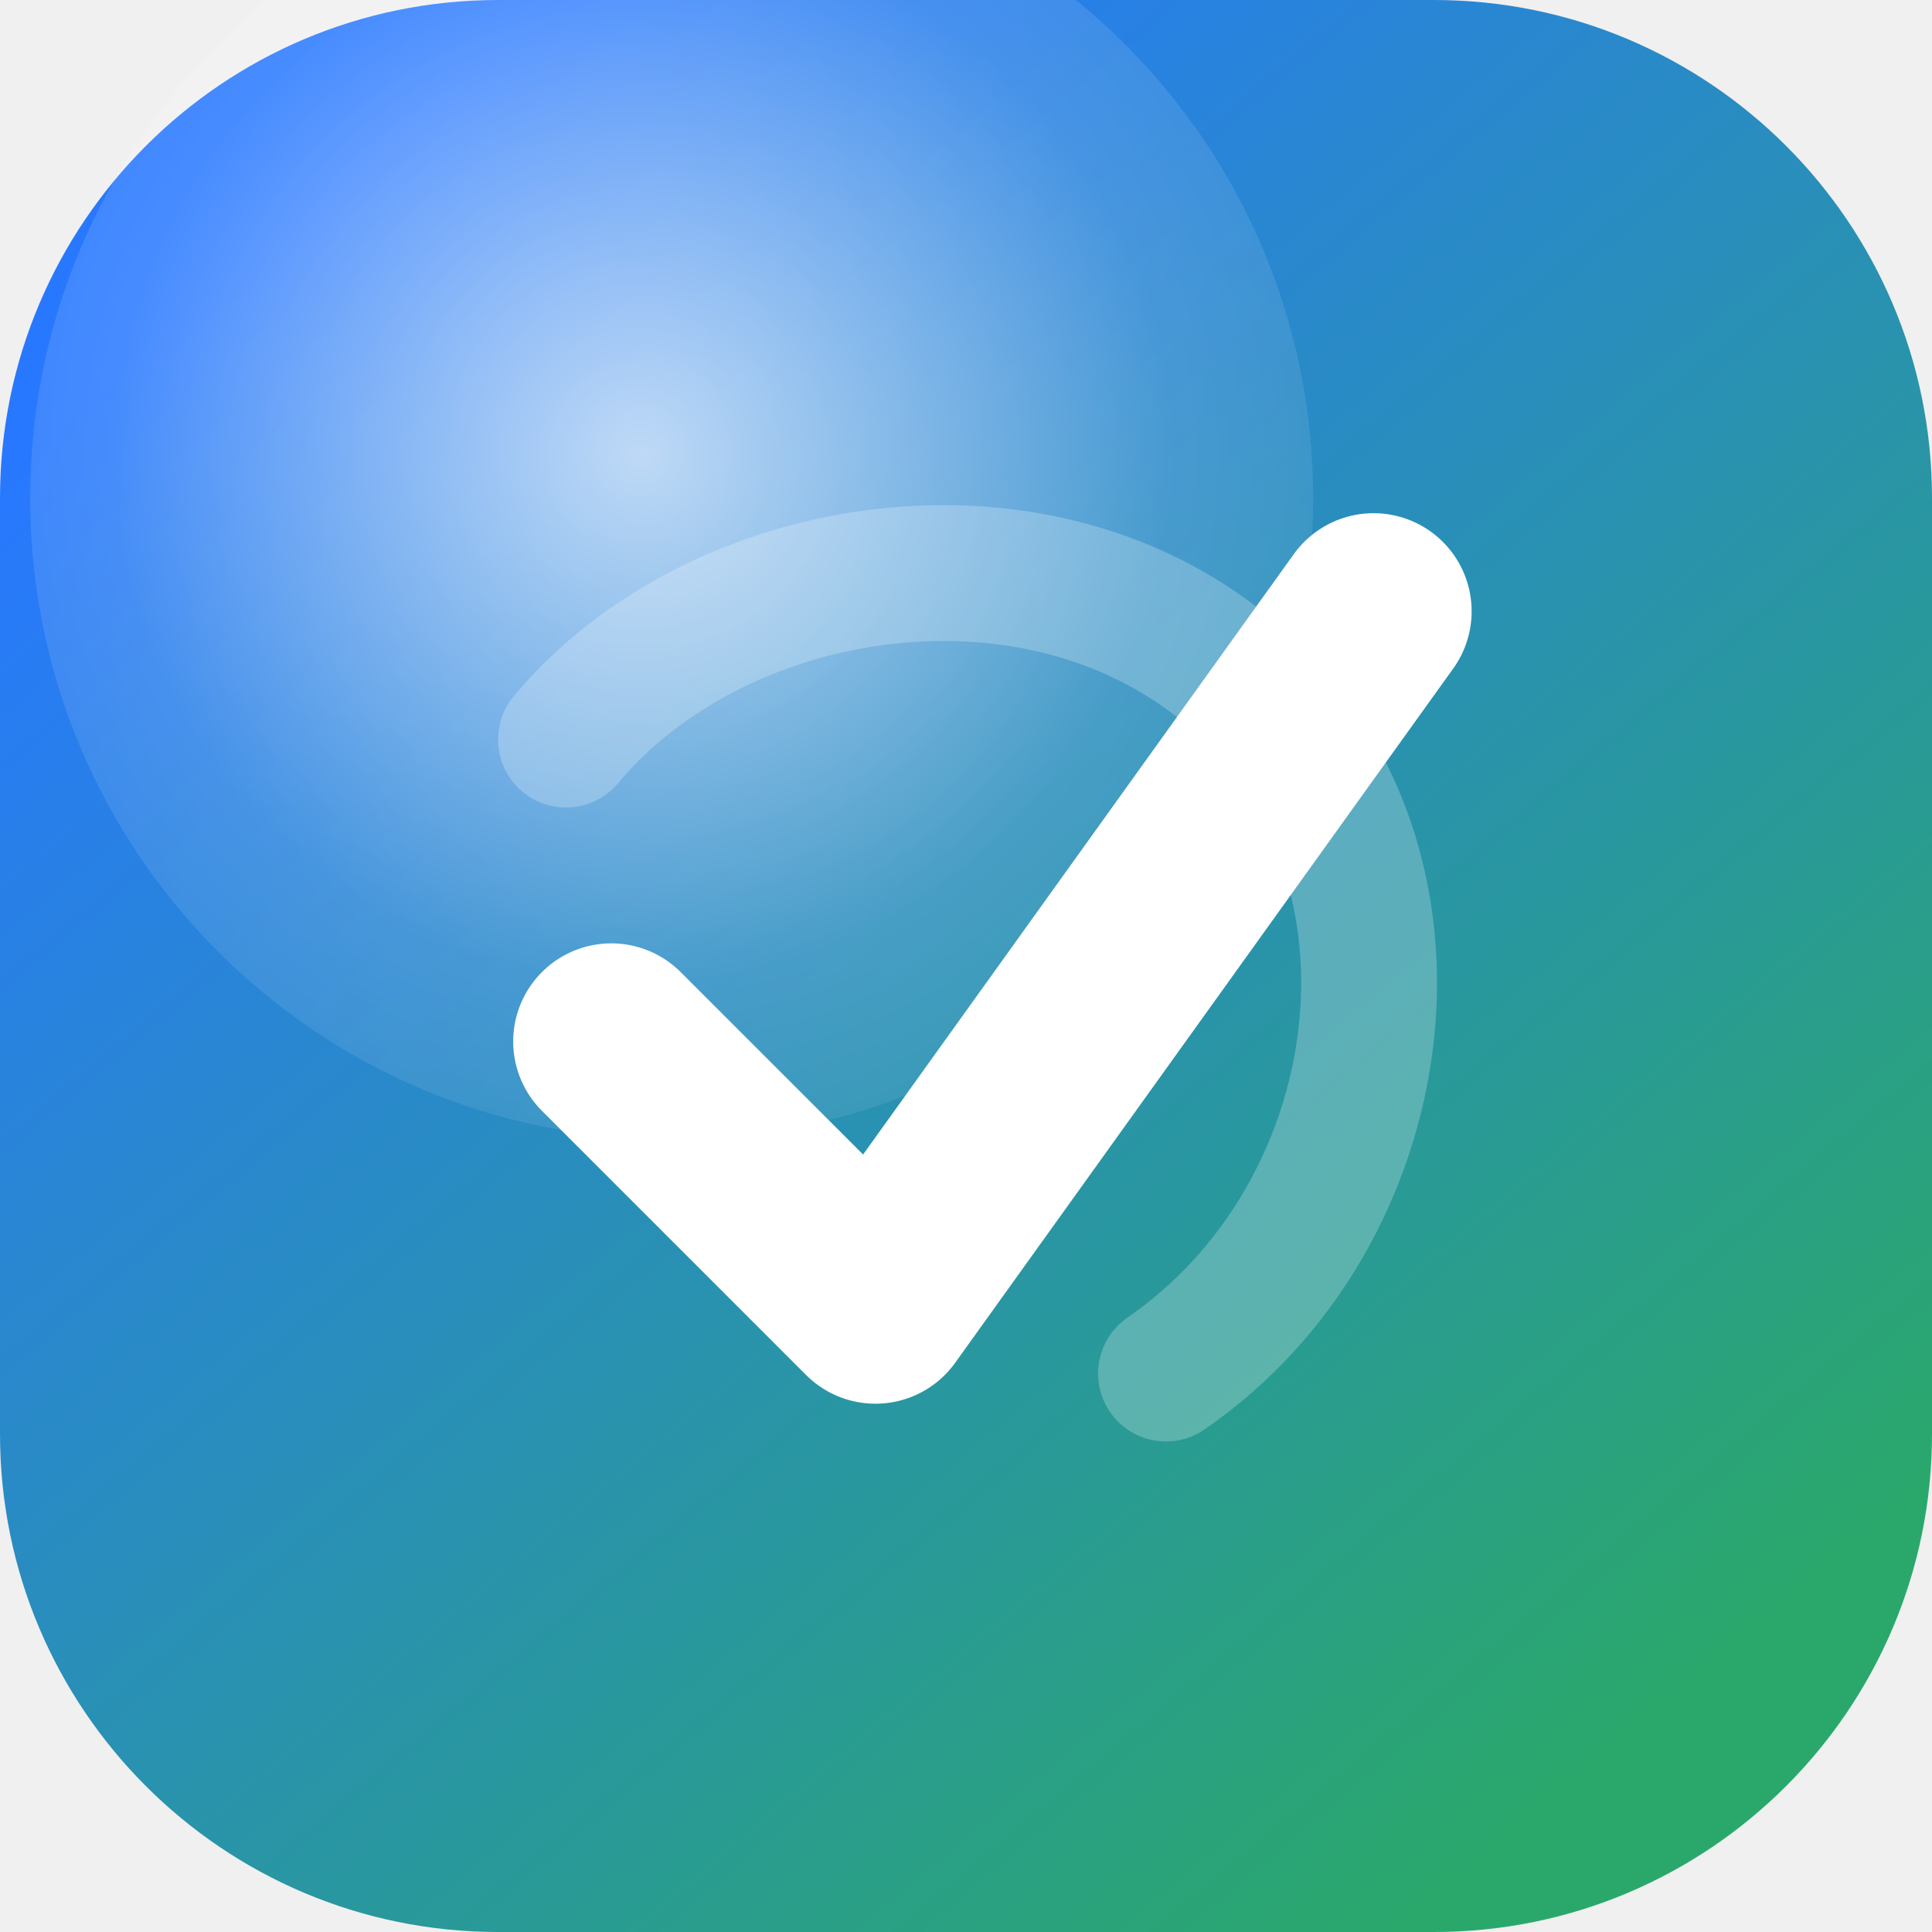
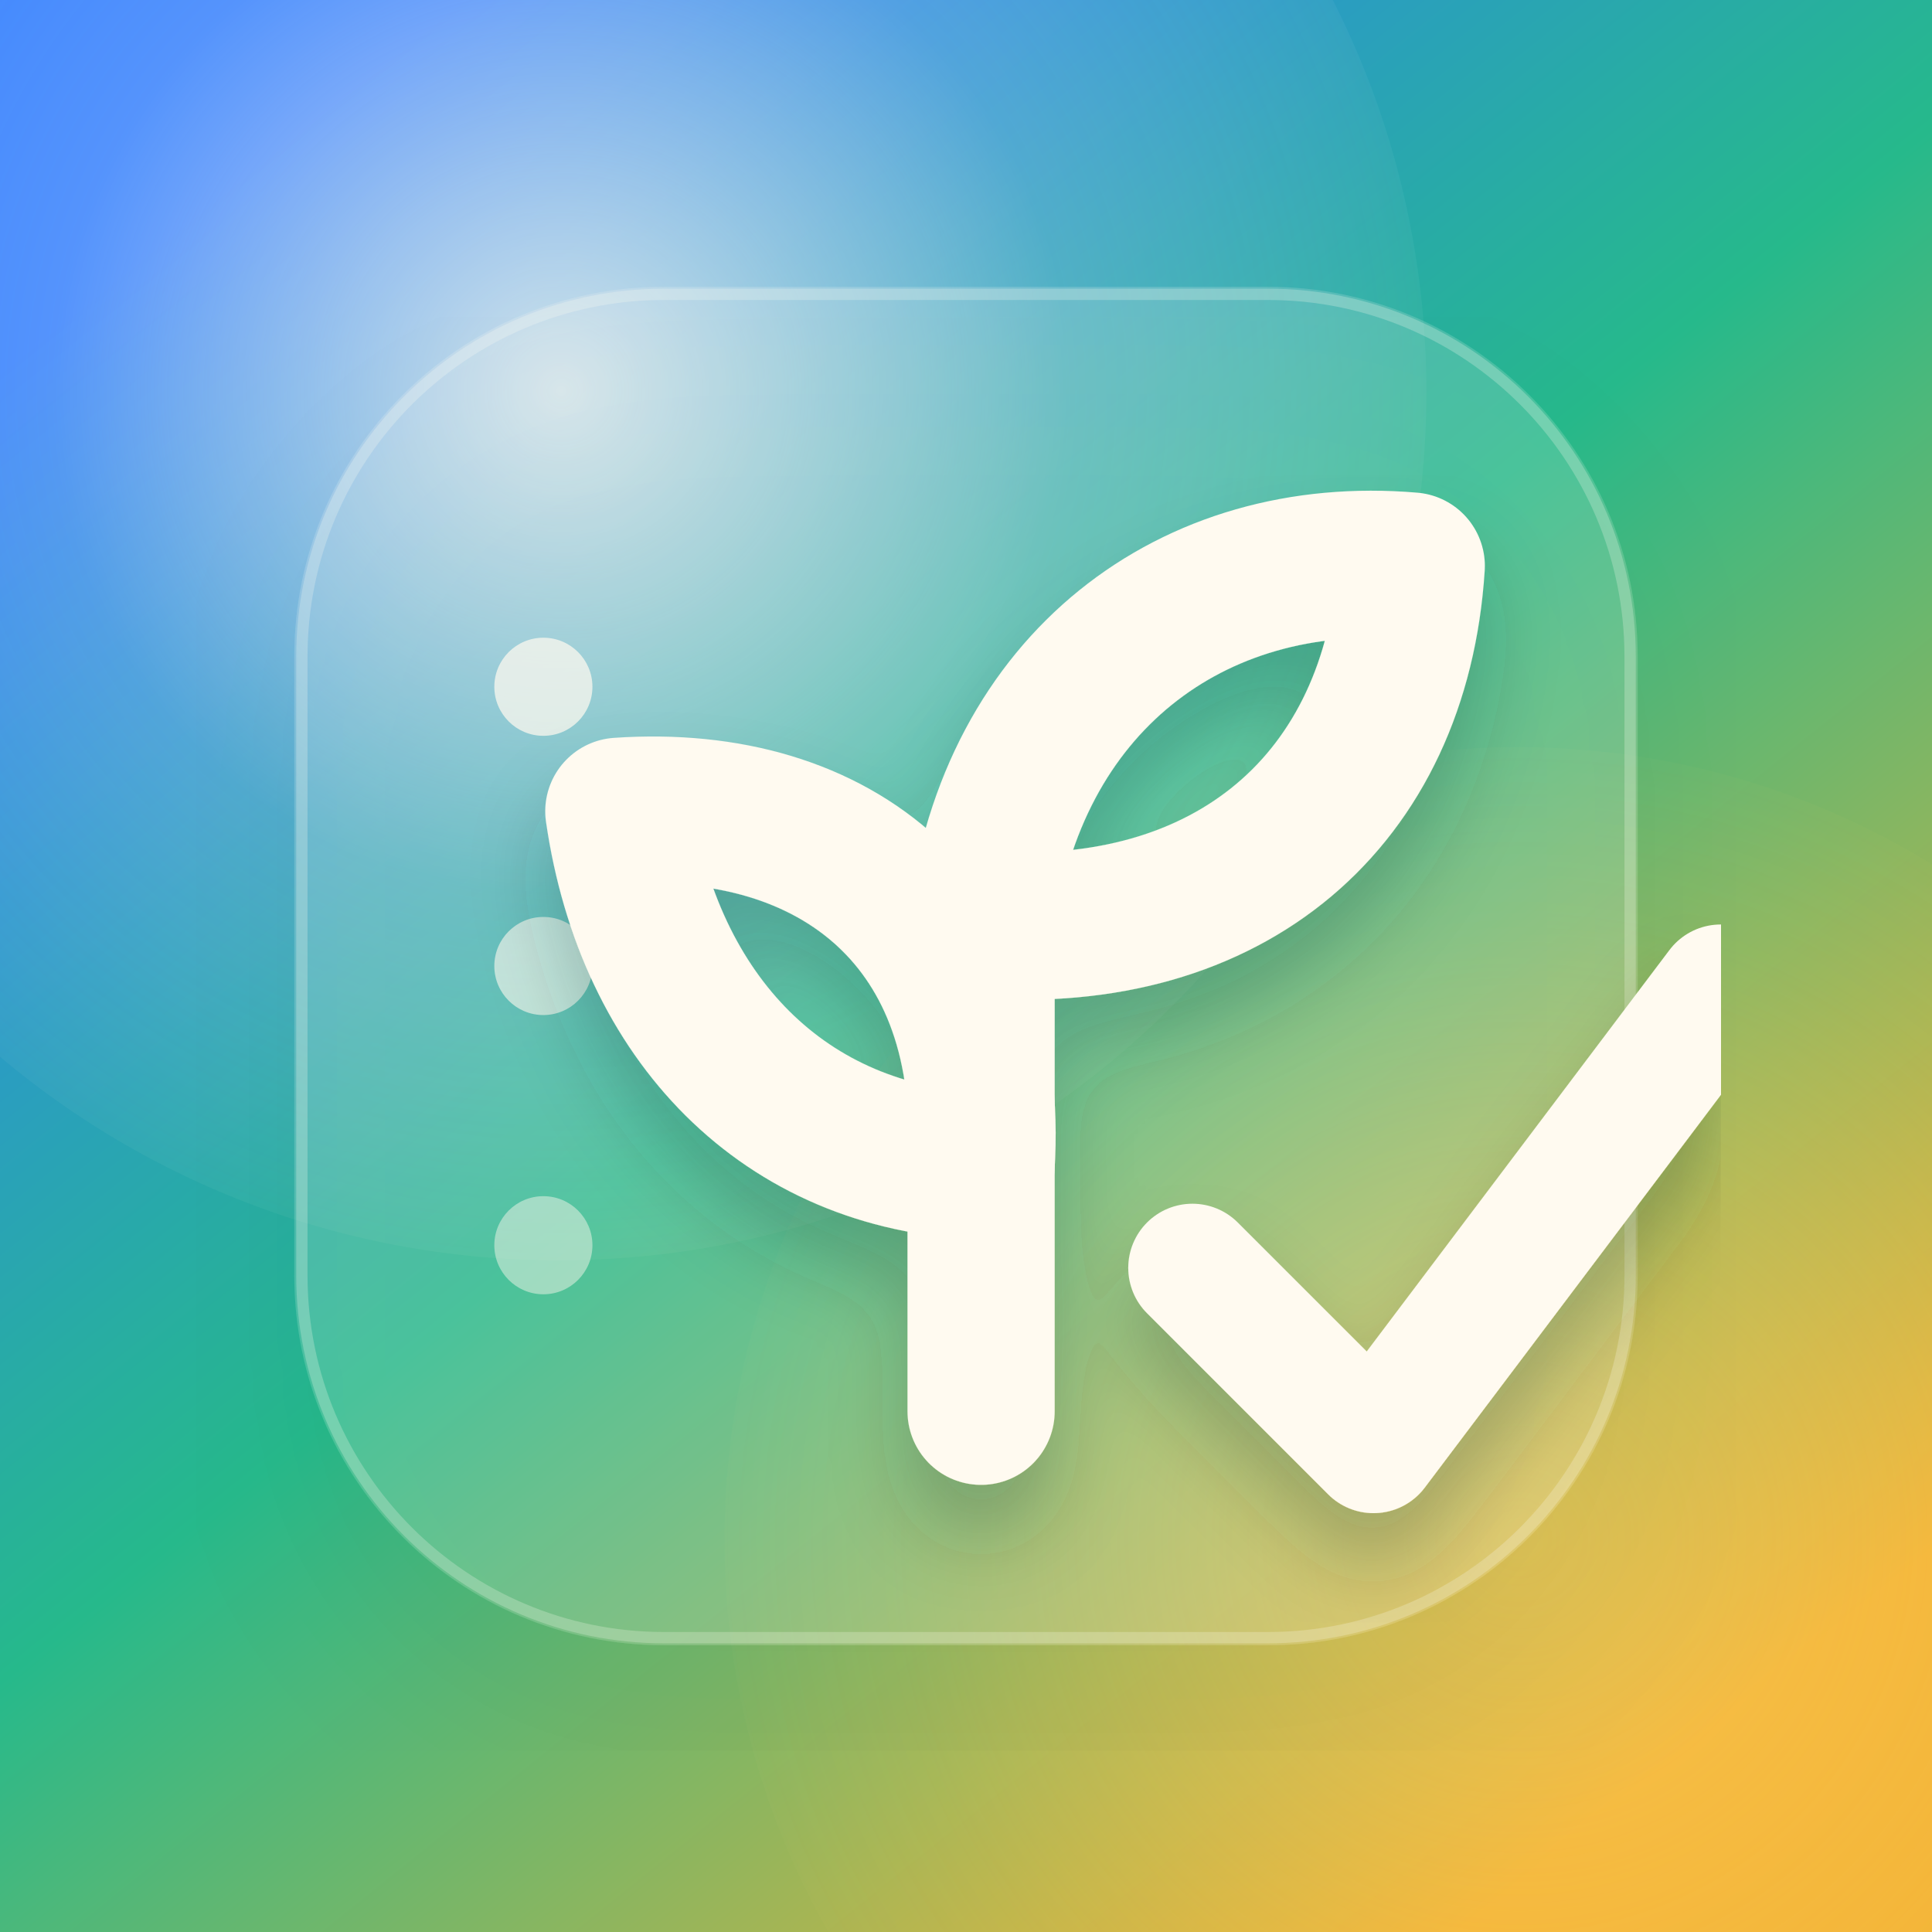
<svg xmlns="http://www.w3.org/2000/svg" viewBox="0 0 512 512" role="img" aria-label="Bujo">
  <defs>
-     <linearGradient id="bg" x1="86" y1="52" x2="432" y2="464" gradientUnits="userSpaceOnUse">
-       <stop stop-color="#2878ff" />
-       <stop offset="1" stop-color="#2aa86b" />
+     <linearGradient id="bg" x1="82" y1="32" x2="436" y2="472" gradientUnits="userSpaceOnUse">
+       <stop stop-color="#2f7dff" />
+       <stop offset=".48" stop-color="#26b98b" />
+       <stop offset="1" stop-color="#f2b233" />
    </linearGradient>
-     <radialGradient id="glow" cx="0" cy="0" r="1" gradientTransform="translate(170 120) rotate(54) scale(250)" gradientUnits="userSpaceOnUse">
-       <stop stop-color="#ffffff" stop-opacity=".7" />
-       <stop offset=".56" stop-color="#ffffff" stop-opacity=".14" />
-       <stop offset="1" stop-color="#ffffff" stop-opacity="0" />
+     <radialGradient id="topGlow" cx="0" cy="0" r="1" gradientTransform="translate(148 104) rotate(42) scale(260)" gradientUnits="userSpaceOnUse">
+       <stop stop-color="#fffaf0" stop-opacity=".78" />
+       <stop offset=".52" stop-color="#fffaf0" stop-opacity=".18" />
+       <stop offset="1" stop-color="#fffaf0" stop-opacity="0" />
    </radialGradient>
+     <radialGradient id="bottomGlow" cx="0" cy="0" r="1" gradientTransform="translate(402 408) rotate(35) scale(230)" gradientUnits="userSpaceOnUse">
+       <stop stop-color="#ffd66b" stop-opacity=".42" />
+       <stop offset=".72" stop-color="#ffd66b" stop-opacity=".08" />
+       <stop offset="1" stop-color="#ffd66b" stop-opacity="0" />
+     </radialGradient>
+     <filter id="cardShadow" x="52" y="58" width="408" height="406" color-interpolation-filters="sRGB" filterUnits="userSpaceOnUse">
+       <feDropShadow dx="0" dy="26" flood-color="#153c32" flood-opacity=".18" stdDeviation="22" />
+     </filter>
+     <filter id="markShadow" x="74" y="112" width="382" height="318" color-interpolation-filters="sRGB" filterUnits="userSpaceOnUse">
+       <feDropShadow dx="0" dy="14" flood-color="#153c32" flood-opacity=".22" stdDeviation="10" />
+     </filter>
  </defs>
-   <rect width="512" height="512" rx="132" fill="url(#bg)" />
-   <circle cx="178" cy="132" r="170" fill="url(#glow)" />
-   <path fill="none" stroke="#fff" stroke-linecap="round" stroke-linejoin="round" stroke-width="52" d="m162 276 70 70 132-184" />
-   <path fill="none" stroke="#fff" stroke-linecap="round" stroke-opacity=".24" stroke-width="36" d="M150 196c40-48 126-62 178-16 55 49 42 142-19 184" />
+   <rect width="512" height="512" fill="url(#bg)" />
+   <circle cx="148" cy="104" r="230" fill="url(#topGlow)" />
+   <circle cx="402" cy="408" r="210" fill="url(#bottomGlow)" />
+   <g filter="url(#cardShadow)">
+     <rect x="78" y="76" width="356" height="360" rx="98" fill="#fffaf0" opacity=".16" />
+     <rect x="80" y="78" width="352" height="356" rx="96" fill="none" stroke="#fffaf0" stroke-opacity=".24" stroke-width="3" />
+   </g>
+   <g fill="#fffaf0" opacity=".72">
+     <circle cx="144" cy="182" r="13" />
+     <circle cx="144" cy="256" r="13" opacity=".84" />
+     <circle cx="144" cy="330" r="13" opacity=".64" />
+   </g>
+   <g fill="none" stroke="#fffaf0" stroke-linecap="round" stroke-linejoin="round" filter="url(#markShadow)">
+     <path stroke-width="39" d="M260 374V244" />
+     <path stroke-width="39" d="M260 309c-52-2-88-39-96-94 58-4 100 30 96 94Z" />
+     <path stroke-width="39" d="M260 245c8-64 56-100 114-95-4 62-48 100-114 95Z" />
+     <path stroke-width="34" d="m316 336 48 48 92-122" />
+   </g>
</svg>
